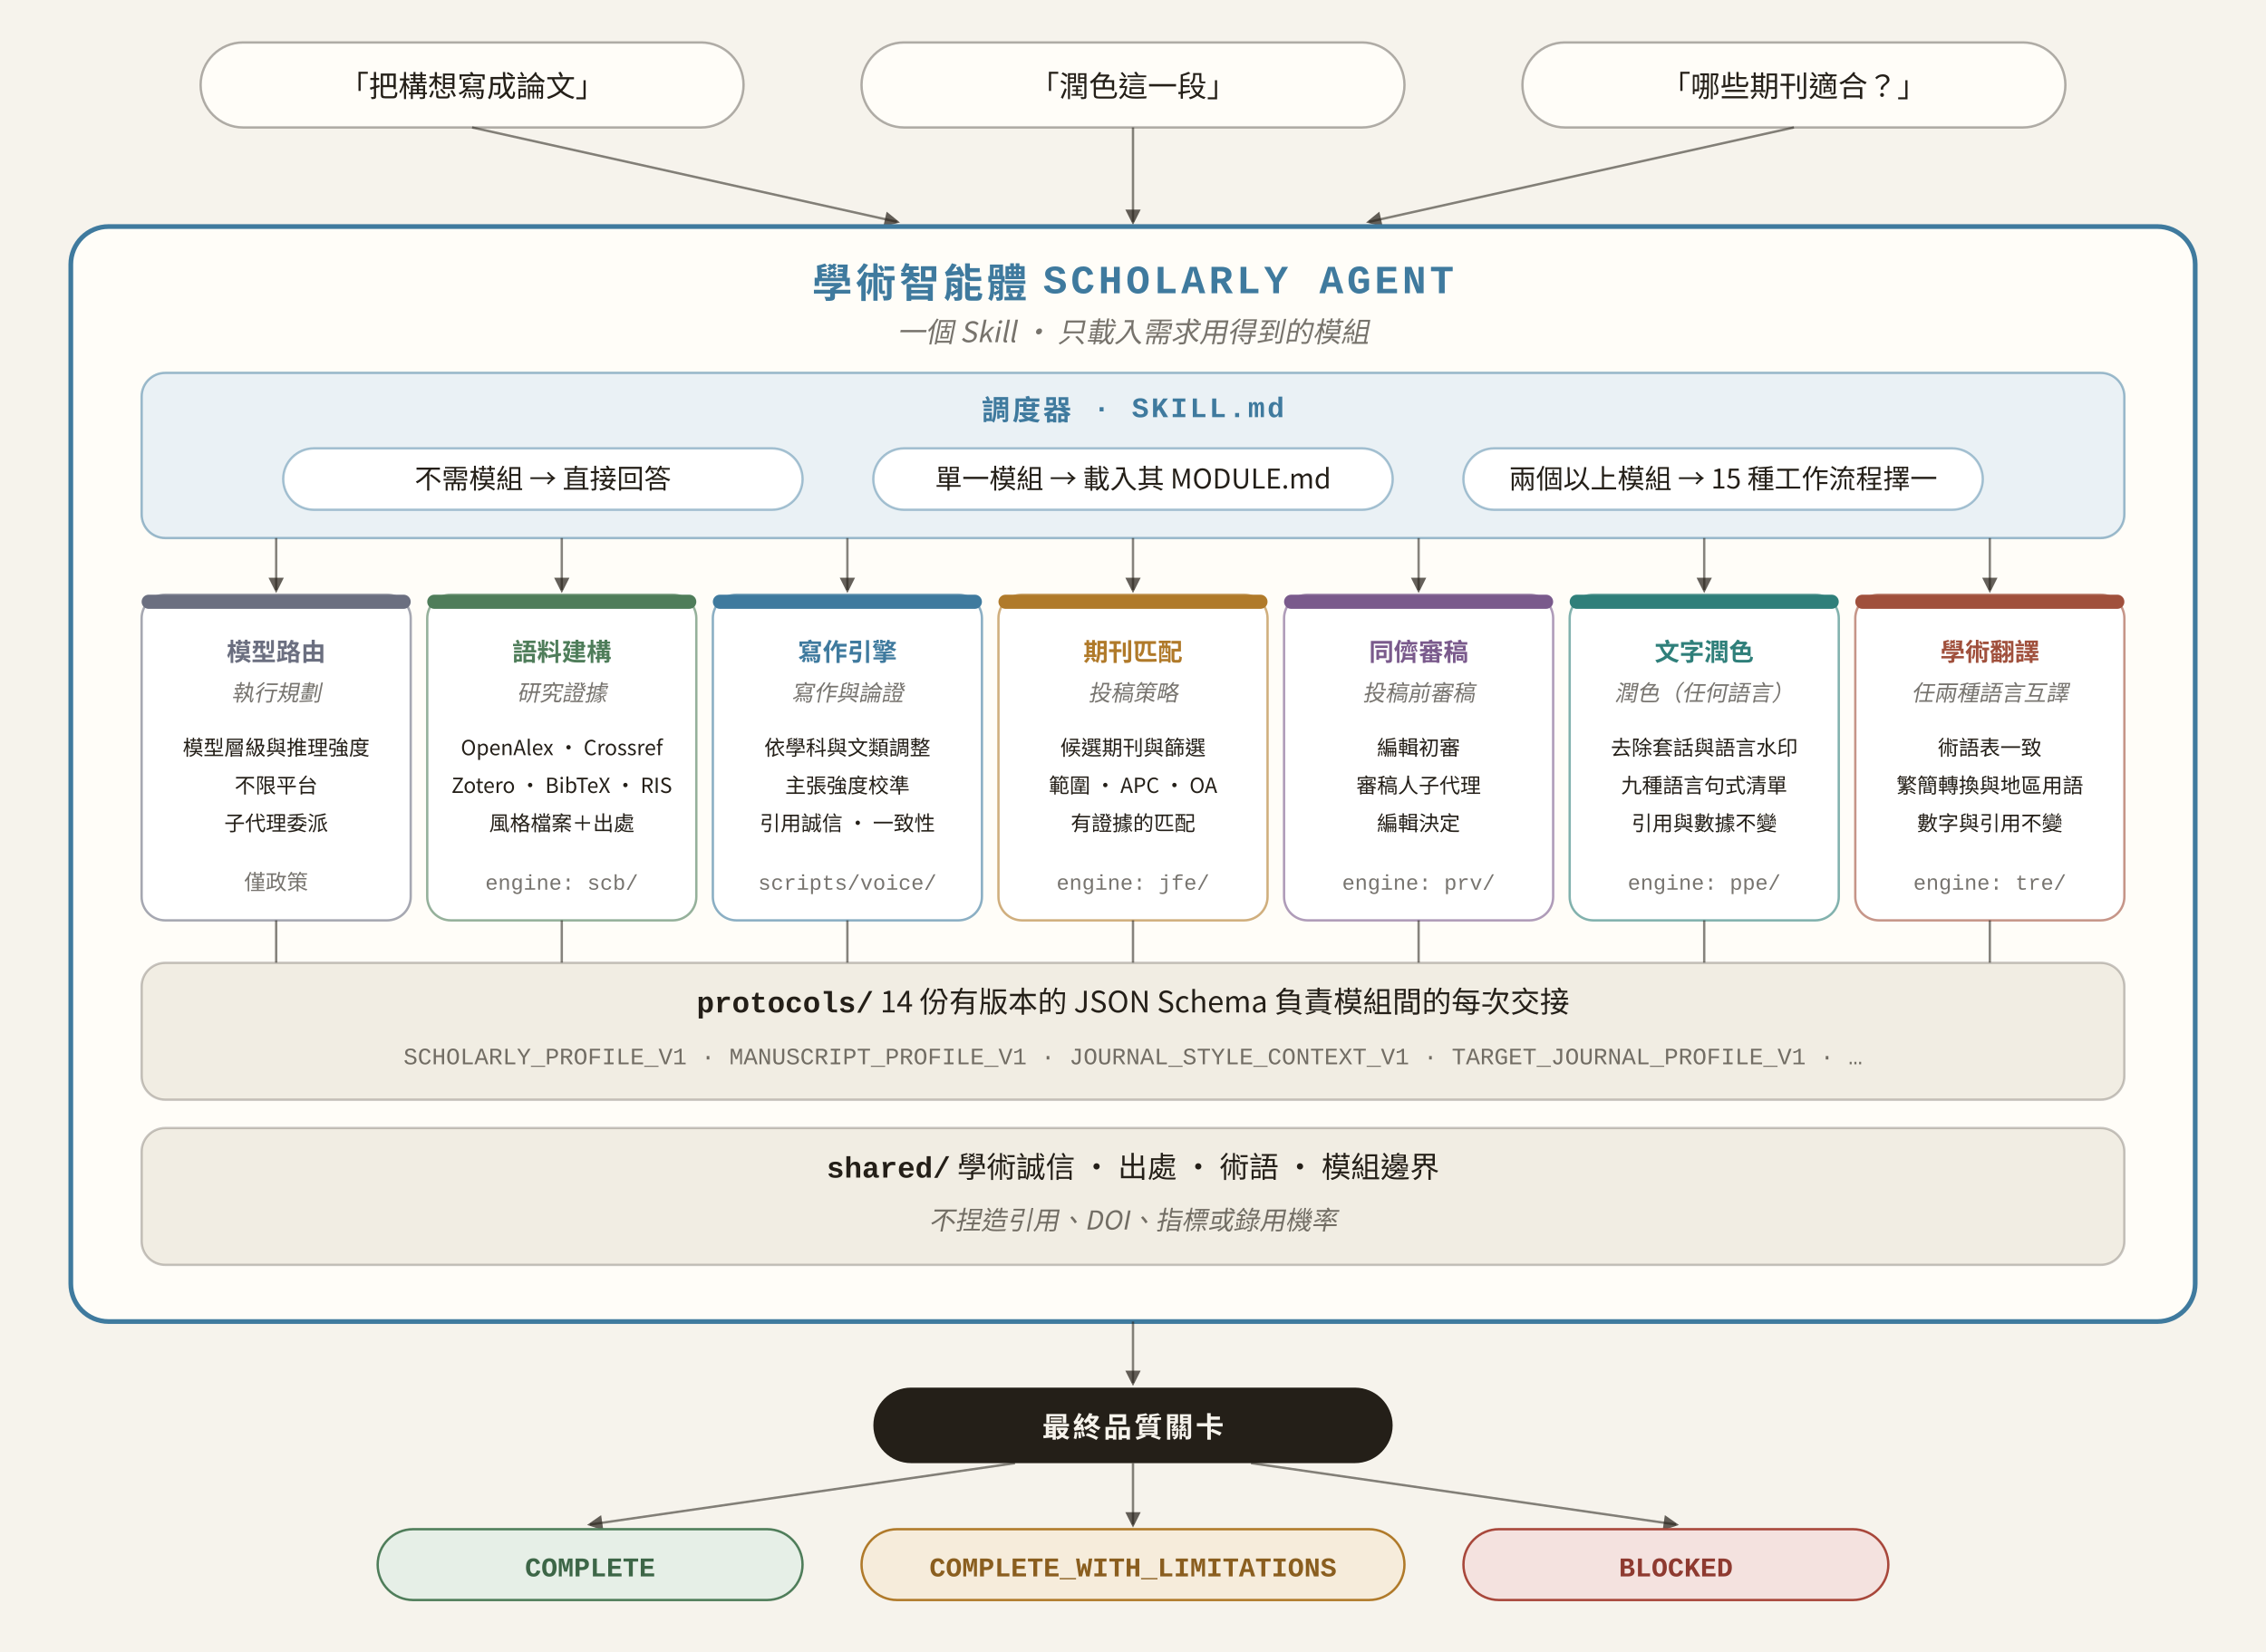
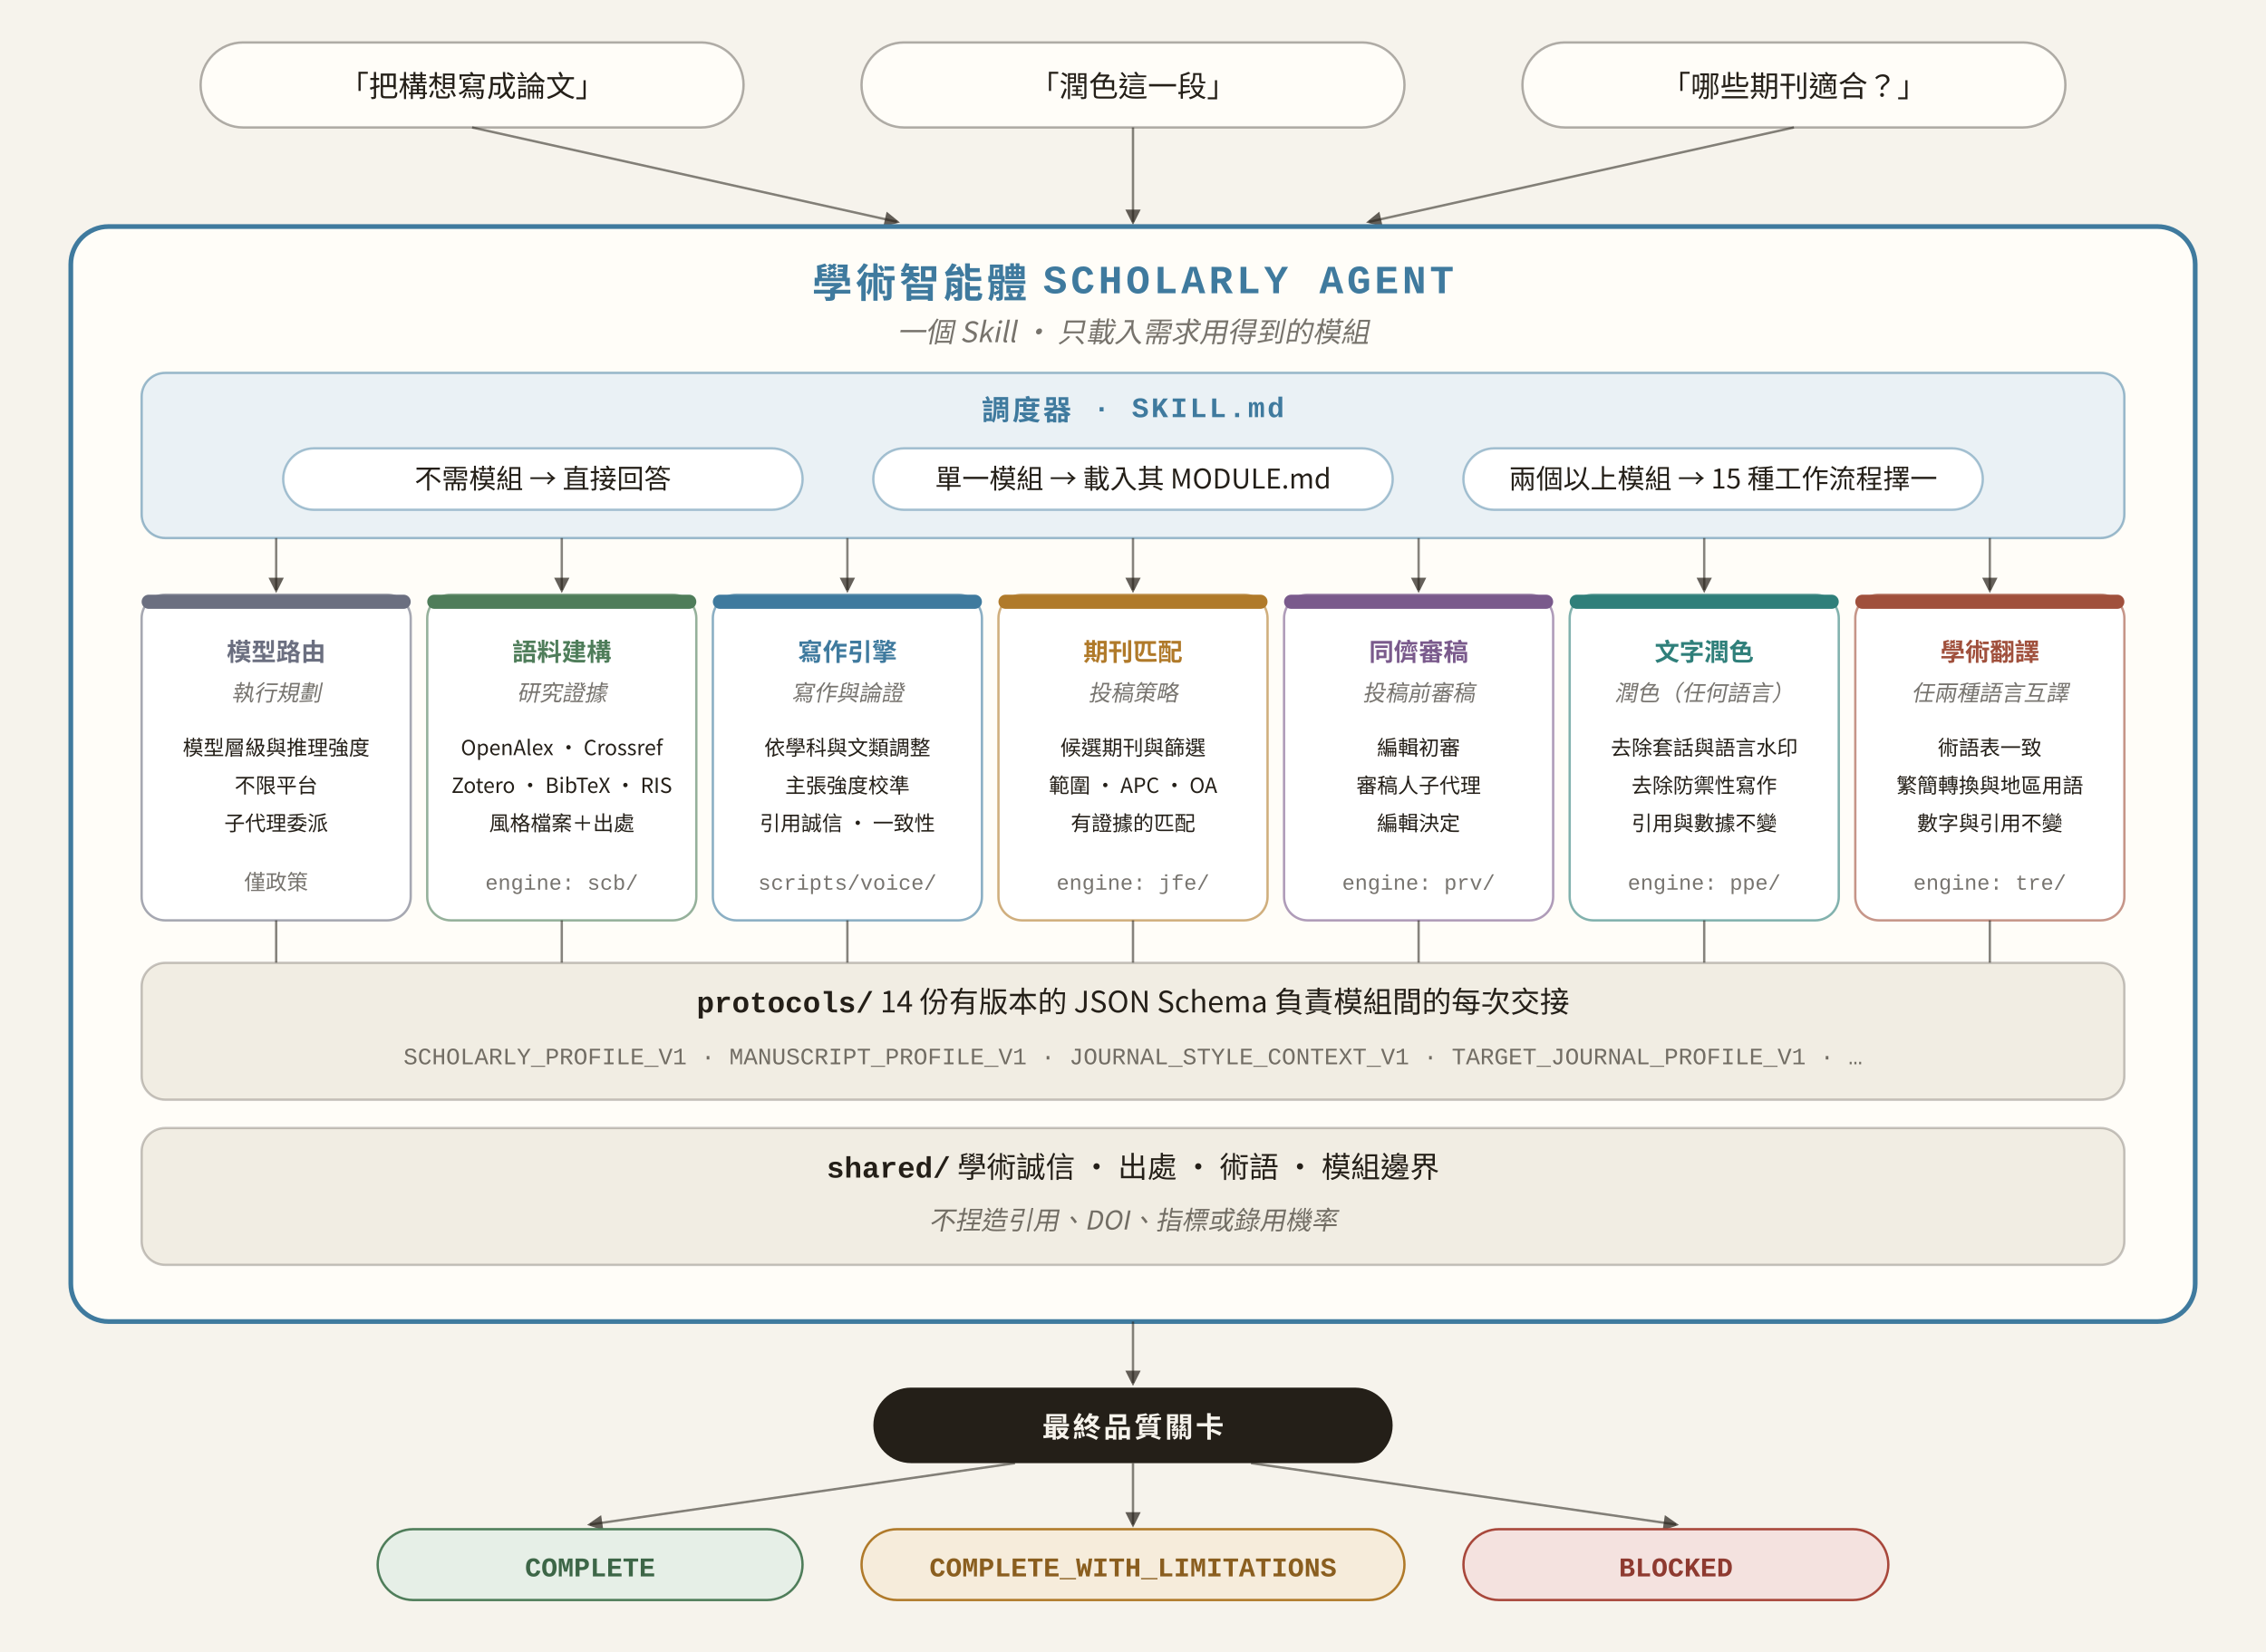
- <svg xmlns="http://www.w3.org/2000/svg" viewBox="0 0 960 700" role="img" aria-label="Scholarly Agent 架構圖：需求進入同一個 Skill，由調度器決定直接回答、載入單一模組，或依工作流程串接多個模組。七個模組是模型路由（執行規劃）、語料建構（研究證據）、寫作引擎（寫作與論證）、期刊匹配（投稿策略）、同儕審稿（投稿前審稿人與編輯決定）、文字潤色（任何語言，去除套話）與學術翻譯（任兩種語言互譯）。模組透過十四份有版本的 JSON 協定交換資料、共用一套誠信政策，每個工作流程最後都經過品質關卡，結果為 COMPLETE、COMPLETE_WITH_LIMITATIONS 或 BLOCKED。">
+ <svg xmlns="http://www.w3.org/2000/svg" viewBox="0 0 960 700" role="img" aria-label="Scholarly Agent 架構圖：需求進入同一個 Skill，由調度器決定直接回答、載入單一模組，或依工作流程串接多個模組。七個模組是模型路由（執行規劃）、語料建構（研究證據）、寫作引擎（寫作與論證）、期刊匹配（投稿策略）、同儕審稿（投稿前審稿人與編輯決定）、文字潤色（任何語言，去除套話與防禦性寫作）與學術翻譯（任兩種語言互譯）。模組透過十四份有版本的 JSON 協定交換資料、共用一套誠信政策，每個工作流程最後都經過品質關卡，結果為 COMPLETE、COMPLETE_WITH_LIMITATIONS 或 BLOCKED。">
  <defs>
    <marker id="arr" viewBox="0 0 10 10" refX="8" refY="5" markerWidth="6.5" markerHeight="6.5" orient="auto-start-reverse">
      <path d="M0,0 L10,5 L0,10 Z" fill="#241f18" fill-opacity="0.7" />
    </marker>
    <style>
      .mono { font-family: SFMono-Regular, Consolas, 'Liberation Mono', Menlo, 'PingFang TC', 'Noto Sans TC', 'Noto Sans CJK TC', 'Microsoft JhengHei', 'Heiti TC', 'WenQuanYi Zen Hei',  monospace; }
      .sans { font-family: 'PingFang TC', 'Noto Sans TC', 'Noto Sans CJK TC', 'Microsoft JhengHei', 'Heiti TC', 'WenQuanYi Zen Hei', -apple-system, BlinkMacSystemFont, 'Segoe UI', Helvetica, Arial, sans-serif; }
      .ink { fill: #241f18; }
      .muted { fill: #241f18; fill-opacity: 0.62; }
      .line { stroke: #241f18; stroke-opacity: 0.55; fill: none; }
    </style>
  </defs>
  <rect x="0" y="0" width="960" height="700" fill="#f6f3ec" />
  <g class="sans" font-size="12.5">
    <rect x="85" y="18" width="230" height="36" rx="18" fill="#fffdf8" stroke="#241f18" stroke-opacity="0.35" />
    <text x="200" y="41" text-anchor="middle" class="ink">「把構想寫成論文」</text>
    <rect x="365" y="18" width="230" height="36" rx="18" fill="#fffdf8" stroke="#241f18" stroke-opacity="0.35" />
    <text x="480" y="41" text-anchor="middle" class="ink">「潤色這一段」</text>
    <rect x="645" y="18" width="230" height="36" rx="18" fill="#fffdf8" stroke="#241f18" stroke-opacity="0.35" />
    <text x="760" y="41" text-anchor="middle" class="ink">「哪些期刊適合？」</text>
  </g>
  <line x1="200" y1="54" x2="380" y2="94" class="line" marker-end="url(#arr)" />
  <line x1="480" y1="54" x2="480" y2="94" class="line" marker-end="url(#arr)" />
  <line x1="760" y1="54" x2="580" y2="94" class="line" marker-end="url(#arr)" />
  <rect x="30" y="96" width="900" height="464" rx="16" fill="#fffdf8" stroke="#3f7a9e" stroke-width="2" />
  <text x="480" y="126" text-anchor="middle" class="mono" font-size="17" font-weight="700" letter-spacing="1.5" fill="#3f7a9e">學術智能體 SCHOLARLY AGENT</text>
  <text x="480" y="145" text-anchor="middle" class="sans muted" font-size="12" font-style="italic">一個 Skill · 只載入需求用得到的模組</text>
  <rect x="60" y="158" width="840" height="70" rx="10" fill="#eaf1f5" stroke="#3f7a9e" stroke-opacity="0.5" />
  <text x="480" y="178" text-anchor="middle" class="mono" font-size="12" font-weight="600" letter-spacing="1" fill="#3f7a9e">調度器 · SKILL.md</text>
  <g class="sans" font-size="11.5">
    <rect x="120" y="190" width="220" height="26" rx="13" fill="#ffffff" stroke="#3f7a9e" stroke-opacity="0.45" />
    <text x="230" y="207" text-anchor="middle" class="ink">不需模組 → 直接回答</text>
    <rect x="370" y="190" width="220" height="26" rx="13" fill="#ffffff" stroke="#3f7a9e" stroke-opacity="0.45" />
    <text x="480" y="207" text-anchor="middle" class="ink">單一模組 → 載入其 MODULE.md</text>
    <rect x="620" y="190" width="220" height="26" rx="13" fill="#ffffff" stroke="#3f7a9e" stroke-opacity="0.45" />
    <text x="730" y="207" text-anchor="middle" class="ink">兩個以上模組 → 15 種工作流程擇一</text>
  </g>
  <line x1="117" y1="228" x2="117" y2="250" class="line" marker-end="url(#arr)" />
  <line x1="238" y1="228" x2="238" y2="250" class="line" marker-end="url(#arr)" />
  <line x1="359" y1="228" x2="359" y2="250" class="line" marker-end="url(#arr)" />
  <line x1="480" y1="228" x2="480" y2="250" class="line" marker-end="url(#arr)" />
  <line x1="601" y1="228" x2="601" y2="250" class="line" marker-end="url(#arr)" />
  <line x1="722" y1="228" x2="722" y2="250" class="line" marker-end="url(#arr)" />
  <line x1="843" y1="228" x2="843" y2="250" class="line" marker-end="url(#arr)" />
  <g>
    <rect x="60" y="252" width="114" height="138" rx="10" fill="#ffffff" stroke="#6b6f80" stroke-opacity="0.6" />
    <rect x="60" y="252" width="114" height="6" rx="3" fill="#6b6f80" />
    <text x="117" y="280" text-anchor="middle" class="mono" font-size="10.5" font-weight="700" fill="#6b6f80">模型路由</text>
    <text x="117" y="297" text-anchor="middle" class="sans muted" font-size="9.5" font-style="italic">執行規劃</text>
    <text x="117" y="320" text-anchor="middle" class="sans ink" font-size="8.8">模型層級與推理強度</text>
    <text x="117" y="336" text-anchor="middle" class="sans ink" font-size="8.8">不限平台</text>
    <text x="117" y="352" text-anchor="middle" class="sans ink" font-size="8.8">子代理委派</text>
    <text x="117" y="377" text-anchor="middle" class="mono muted" font-size="9">僅政策</text>
  </g>
  <g>
    <rect x="181" y="252" width="114" height="138" rx="10" fill="#ffffff" stroke="#4f7d5a" stroke-opacity="0.6" />
    <rect x="181" y="252" width="114" height="6" rx="3" fill="#4f7d5a" />
    <text x="238" y="280" text-anchor="middle" class="mono" font-size="10.5" font-weight="700" fill="#4f7d5a">語料建構</text>
    <text x="238" y="297" text-anchor="middle" class="sans muted" font-size="9.5" font-style="italic">研究證據</text>
    <text x="238" y="320" text-anchor="middle" class="sans ink" font-size="8.8">OpenAlex · Crossref</text>
    <text x="238" y="336" text-anchor="middle" class="sans ink" font-size="8.8">Zotero · BibTeX · RIS</text>
    <text x="238" y="352" text-anchor="middle" class="sans ink" font-size="8.8">風格檔案＋出處</text>
    <text x="238" y="377" text-anchor="middle" class="mono muted" font-size="9">engine: scb/</text>
  </g>
  <g>
    <rect x="302" y="252" width="114" height="138" rx="10" fill="#ffffff" stroke="#3f7a9e" stroke-opacity="0.6" />
    <rect x="302" y="252" width="114" height="6" rx="3" fill="#3f7a9e" />
    <text x="359" y="280" text-anchor="middle" class="mono" font-size="10.5" font-weight="700" fill="#3f7a9e">寫作引擎</text>
    <text x="359" y="297" text-anchor="middle" class="sans muted" font-size="9.5" font-style="italic">寫作與論證</text>
    <text x="359" y="320" text-anchor="middle" class="sans ink" font-size="8.8">依學科與文類調整</text>
    <text x="359" y="336" text-anchor="middle" class="sans ink" font-size="8.8">主張強度校準</text>
    <text x="359" y="352" text-anchor="middle" class="sans ink" font-size="8.8">引用誠信 · 一致性</text>
    <text x="359" y="377" text-anchor="middle" class="mono muted" font-size="9">scripts/voice/</text>
  </g>
  <g>
    <rect x="423" y="252" width="114" height="138" rx="10" fill="#ffffff" stroke="#b07a2a" stroke-opacity="0.6" />
    <rect x="423" y="252" width="114" height="6" rx="3" fill="#b07a2a" />
    <text x="480" y="280" text-anchor="middle" class="mono" font-size="10.5" font-weight="700" fill="#b07a2a">期刊匹配</text>
    <text x="480" y="297" text-anchor="middle" class="sans muted" font-size="9.5" font-style="italic">投稿策略</text>
    <text x="480" y="320" text-anchor="middle" class="sans ink" font-size="8.8">候選期刊與篩選</text>
    <text x="480" y="336" text-anchor="middle" class="sans ink" font-size="8.8">範圍 · APC · OA</text>
    <text x="480" y="352" text-anchor="middle" class="sans ink" font-size="8.8">有證據的匹配</text>
    <text x="480" y="377" text-anchor="middle" class="mono muted" font-size="9">engine: jfe/</text>
  </g>
  <g>
    <rect x="544" y="252" width="114" height="138" rx="10" fill="#ffffff" stroke="#7a5a8c" stroke-opacity="0.6" />
    <rect x="544" y="252" width="114" height="6" rx="3" fill="#7a5a8c" />
    <text x="601" y="280" text-anchor="middle" class="mono" font-size="10.5" font-weight="700" fill="#7a5a8c">同儕審稿</text>
    <text x="601" y="297" text-anchor="middle" class="sans muted" font-size="9.5" font-style="italic">投稿前審稿</text>
    <text x="601" y="320" text-anchor="middle" class="sans ink" font-size="8.8">編輯初審</text>
    <text x="601" y="336" text-anchor="middle" class="sans ink" font-size="8.8">審稿人子代理</text>
    <text x="601" y="352" text-anchor="middle" class="sans ink" font-size="8.8">編輯決定</text>
    <text x="601" y="377" text-anchor="middle" class="mono muted" font-size="9">engine: prv/</text>
  </g>
  <g>
    <rect x="665" y="252" width="114" height="138" rx="10" fill="#ffffff" stroke="#2f7f7a" stroke-opacity="0.6" />
    <rect x="665" y="252" width="114" height="6" rx="3" fill="#2f7f7a" />
    <text x="722" y="280" text-anchor="middle" class="mono" font-size="10.5" font-weight="700" fill="#2f7f7a">文字潤色</text>
    <text x="722" y="297" text-anchor="middle" class="sans muted" font-size="9.5" font-style="italic">潤色（任何語言）</text>
    <text x="722" y="320" text-anchor="middle" class="sans ink" font-size="8.8">去除套話與語言水印</text>
-     <text x="722" y="336" text-anchor="middle" class="sans ink" font-size="8.8">九種語言句式清單</text>
+     <text x="722" y="336" text-anchor="middle" class="sans ink" font-size="8.8">去除防禦性寫作</text>
    <text x="722" y="352" text-anchor="middle" class="sans ink" font-size="8.8">引用與數據不變</text>
    <text x="722" y="377" text-anchor="middle" class="mono muted" font-size="9">engine: ppe/</text>
  </g>
  <g>
    <rect x="786" y="252" width="114" height="138" rx="10" fill="#ffffff" stroke="#a0503c" stroke-opacity="0.6" />
    <rect x="786" y="252" width="114" height="6" rx="3" fill="#a0503c" />
    <text x="843" y="280" text-anchor="middle" class="mono" font-size="10.5" font-weight="700" fill="#a0503c">學術翻譯</text>
    <text x="843" y="297" text-anchor="middle" class="sans muted" font-size="9.5" font-style="italic">任兩種語言互譯</text>
    <text x="843" y="320" text-anchor="middle" class="sans ink" font-size="8.8">術語表一致</text>
    <text x="843" y="336" text-anchor="middle" class="sans ink" font-size="8.8">繁簡轉換與地區用語</text>
    <text x="843" y="352" text-anchor="middle" class="sans ink" font-size="8.8">數字與引用不變</text>
    <text x="843" y="377" text-anchor="middle" class="mono muted" font-size="9">engine: tre/</text>
  </g>
  <line x1="117" y1="390" x2="117" y2="408" class="line" />
  <line x1="238" y1="390" x2="238" y2="408" class="line" />
  <line x1="359" y1="390" x2="359" y2="408" class="line" />
  <line x1="480" y1="390" x2="480" y2="408" class="line" />
  <line x1="601" y1="390" x2="601" y2="408" class="line" />
  <line x1="722" y1="390" x2="722" y2="408" class="line" />
  <line x1="843" y1="390" x2="843" y2="408" class="line" />
  <rect x="60" y="408" width="840" height="58" rx="10" fill="#f1ede3" stroke="#241f18" stroke-opacity="0.25" />
  <text x="480" y="429" text-anchor="middle" class="sans ink" font-size="12.5">
    <tspan class="mono" font-weight="700">protocols/</tspan>  14 份有版本的 JSON Schema 負責模組間的每次交接</text>
  <text x="480" y="451" text-anchor="middle" class="mono muted" font-size="10">SCHOLARLY_PROFILE_V1 · MANUSCRIPT_PROFILE_V1 · JOURNAL_STYLE_CONTEXT_V1 · TARGET_JOURNAL_PROFILE_V1 · …</text>
  <rect x="60" y="478" width="840" height="58" rx="10" fill="#f1ede3" stroke="#241f18" stroke-opacity="0.25" />
  <text x="480" y="499" text-anchor="middle" class="sans ink" font-size="12.5">
    <tspan class="mono" font-weight="700">shared/</tspan>  學術誠信 · 出處 · 術語 · 模組邊界</text>
  <text x="480" y="521" text-anchor="middle" class="sans muted" font-size="11" font-style="italic">不捏造引用、DOI、指標或錄用機率</text>
  <line x1="480" y1="560" x2="480" y2="586" class="line" marker-end="url(#arr)" />
  <rect x="370" y="588" width="220" height="32" rx="16" fill="#241f18" />
  <text x="480" y="609" text-anchor="middle" class="mono" font-size="12" font-weight="700" letter-spacing="1" fill="#f6f3ec">最終品質關卡</text>
  <line x1="430" y1="620" x2="250" y2="646" class="line" marker-end="url(#arr)" />
  <line x1="480" y1="620" x2="480" y2="646" class="line" marker-end="url(#arr)" />
  <line x1="530" y1="620" x2="710" y2="646" class="line" marker-end="url(#arr)" />
  <g class="mono" font-size="11.5" font-weight="700">
    <rect x="160" y="648" width="180" height="30" rx="15" fill="#e6efe7" stroke="#4f7d5a" />
    <text x="250" y="668" text-anchor="middle" fill="#3d6647">COMPLETE</text>
    <rect x="365" y="648" width="230" height="30" rx="15" fill="#f6ecdb" stroke="#b07a2a" />
    <text x="480" y="668" text-anchor="middle" fill="#8a5e1f">COMPLETE_WITH_LIMITATIONS</text>
    <rect x="620" y="648" width="180" height="30" rx="15" fill="#f4e2df" stroke="#a8473b" />
    <text x="710" y="668" text-anchor="middle" fill="#8e3a30">BLOCKED</text>
  </g>
</svg>
